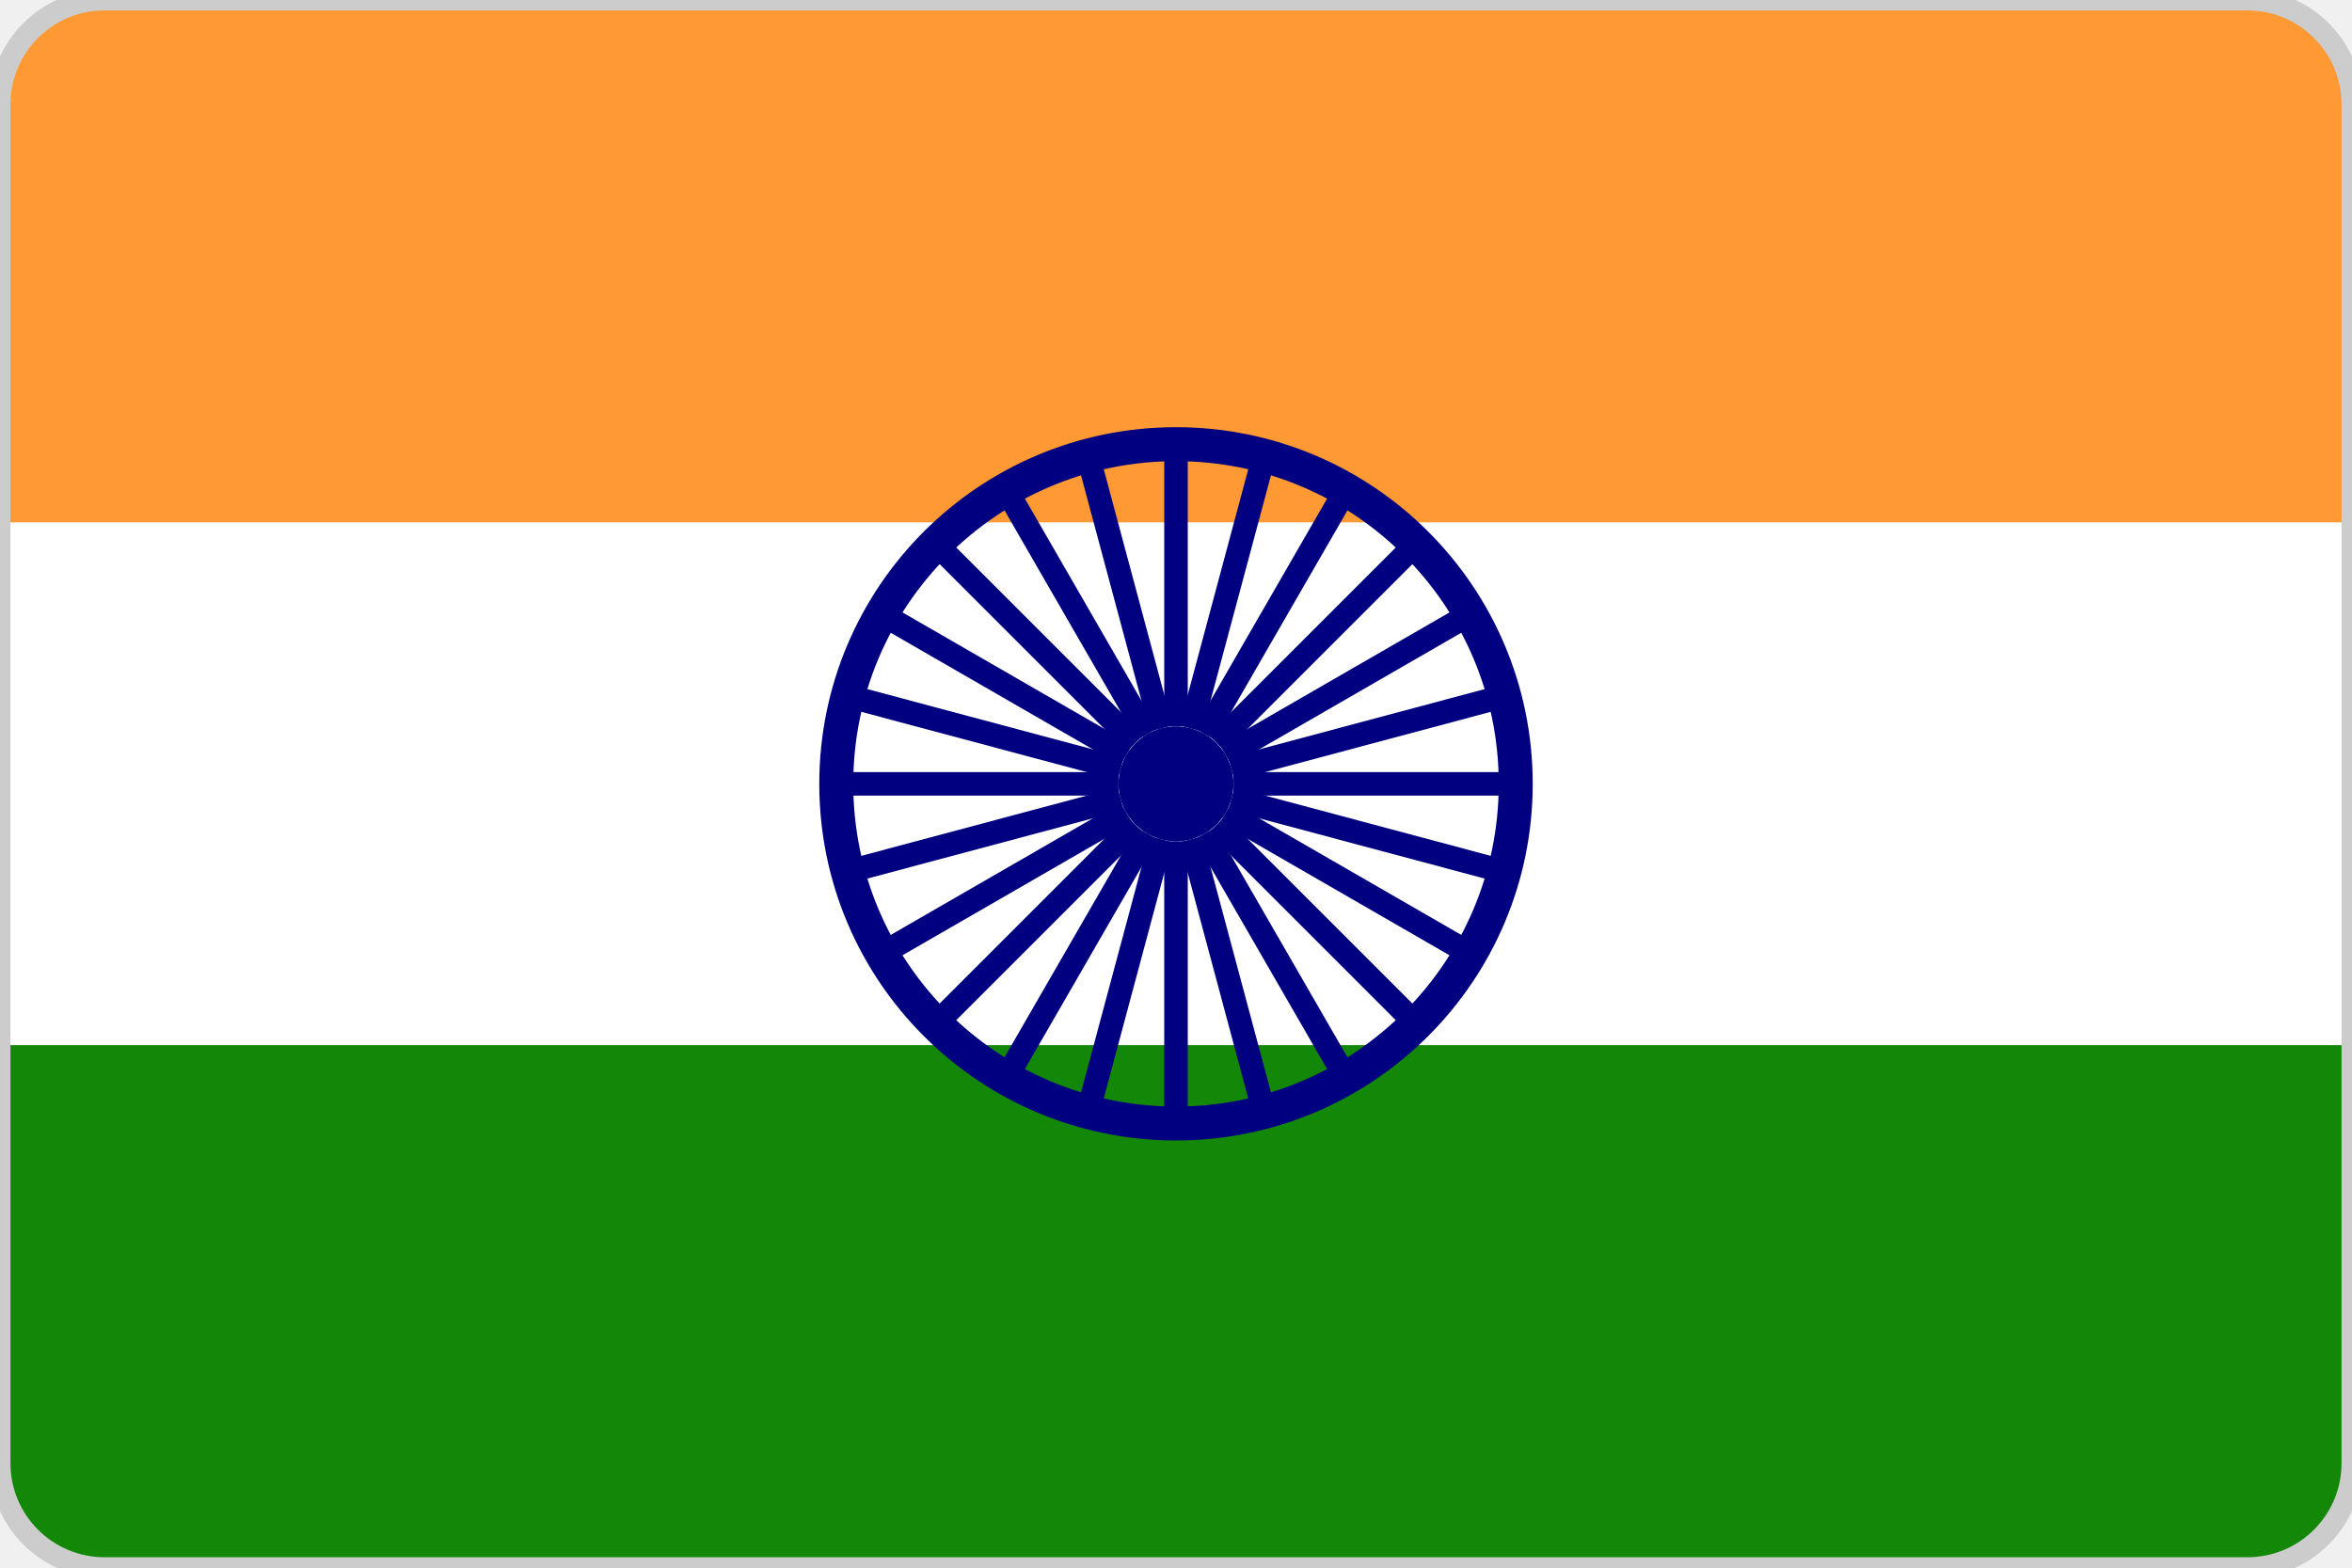
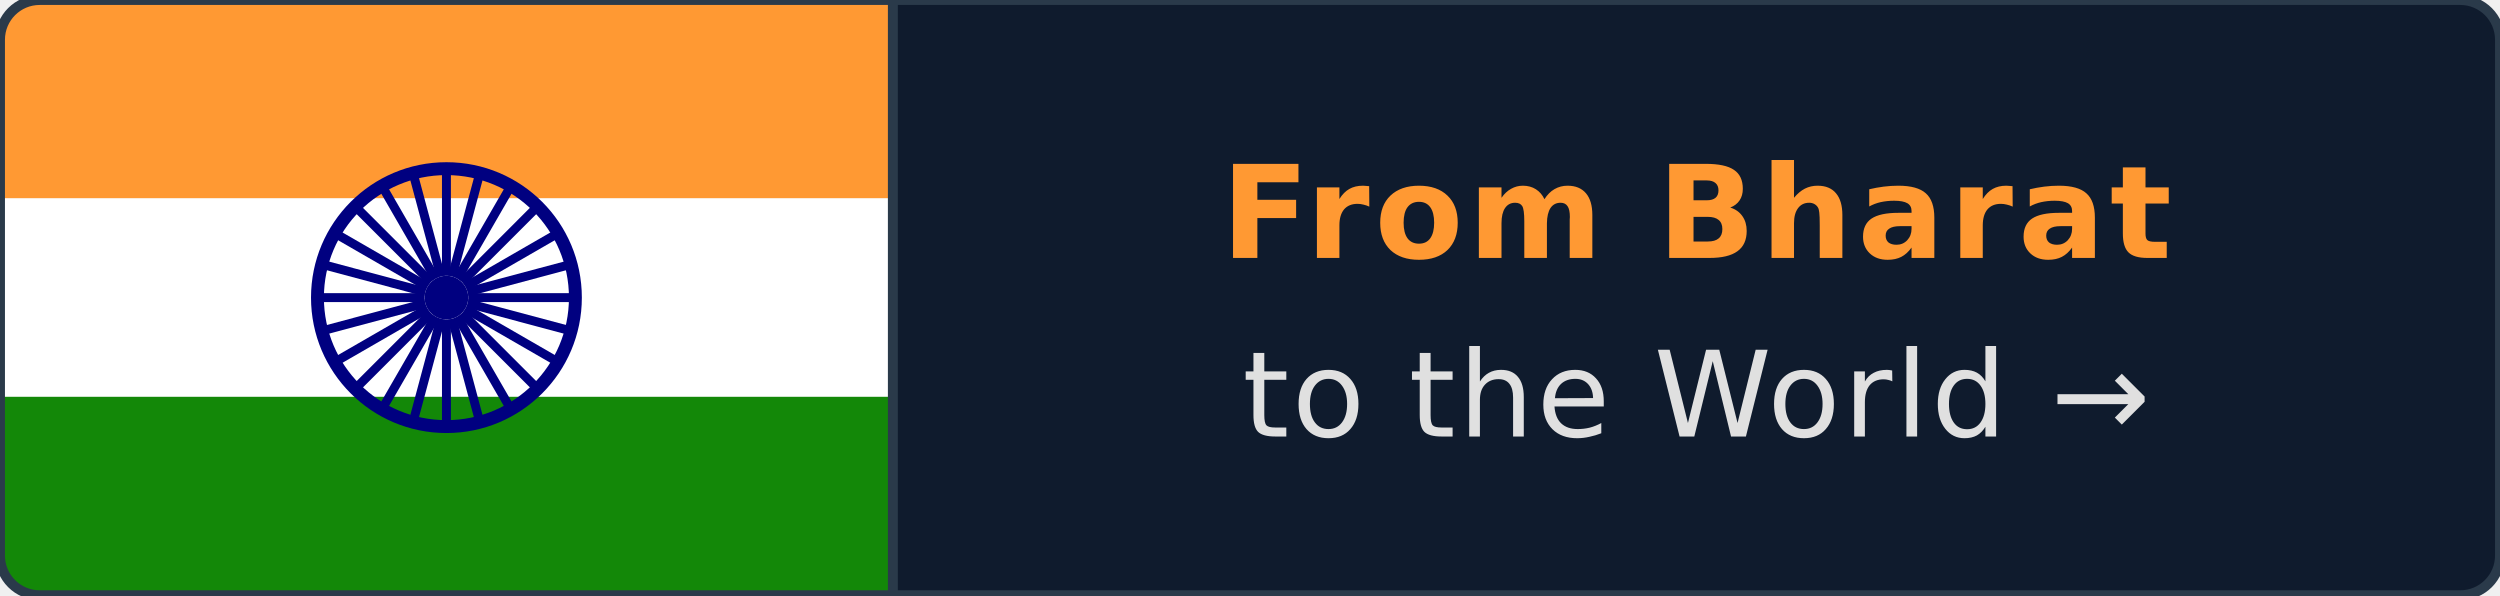
- <svg xmlns="http://www.w3.org/2000/svg" width="90" height="60" role="img" aria-label="From Bharat to the World — ShambaviLabs">
+ <svg xmlns="http://www.w3.org/2000/svg" width="252" height="60" role="img" aria-label="From Bharat to the World — ShambaviLabs">
  <clipPath id="clip">
-     <rect width="90" height="60" rx="4" fill="#fff" />
+     <rect width="252" height="60" rx="4" fill="#fff" />
  </clipPath>
  <g clip-path="url(#clip)">
    <rect width="90" height="20" fill="#FF9933" />
    <rect y="20" width="90" height="20" fill="#FFFFFF" />
    <rect y="40" width="90" height="20" fill="#138808" />
+     <rect x="90" width="162" height="60" fill="#0F1B2D" />
  </g>
  <circle cx="45" cy="30" r="13" fill="none" stroke="#000080" stroke-width="1.3" />
  <circle cx="45" cy="30" r="2.2" fill="#000080" />
  <g stroke="#000080" stroke-width="0.9">
    <line x1="45.00" y1="27.80" x2="45.00" y2="17.00" />
    <line x1="45.57" y1="27.88" x2="48.37" y2="17.44" />
    <line x1="46.10" y1="28.10" x2="51.50" y2="18.74" />
    <line x1="46.56" y1="28.44" x2="54.19" y2="20.81" />
    <line x1="46.90" y1="28.90" x2="56.26" y2="23.50" />
    <line x1="47.12" y1="29.43" x2="57.56" y2="26.64" />
    <line x1="47.20" y1="30.00" x2="58.00" y2="30.00" />
    <line x1="47.12" y1="30.57" x2="57.56" y2="33.36" />
    <line x1="46.90" y1="31.10" x2="56.26" y2="36.50" />
    <line x1="46.56" y1="31.56" x2="54.19" y2="39.19" />
    <line x1="46.10" y1="31.90" x2="51.50" y2="41.26" />
    <line x1="45.57" y1="32.12" x2="48.37" y2="42.56" />
    <line x1="45.00" y1="32.20" x2="45.00" y2="43.00" />
    <line x1="44.43" y1="32.12" x2="41.63" y2="42.56" />
    <line x1="43.90" y1="31.90" x2="38.50" y2="41.26" />
    <line x1="43.44" y1="31.56" x2="35.81" y2="39.19" />
    <line x1="43.10" y1="31.10" x2="33.74" y2="36.50" />
    <line x1="42.88" y1="30.57" x2="32.44" y2="33.36" />
    <line x1="42.80" y1="30.00" x2="32.00" y2="30.00" />
    <line x1="42.88" y1="29.43" x2="32.44" y2="26.64" />
    <line x1="43.10" y1="28.90" x2="33.74" y2="23.50" />
    <line x1="43.44" y1="28.44" x2="35.81" y2="20.81" />
    <line x1="43.90" y1="28.10" x2="38.50" y2="18.74" />
    <line x1="44.43" y1="27.88" x2="41.63" y2="17.44" />
  </g>
-   <rect width="90" height="60" rx="4" fill="none" stroke="#ccc" stroke-width="0.8" />
+   <line x1="90" y1="0" x2="90" y2="60" stroke="#2a3a4a" stroke-width="1" />
+   <g font-family="DejaVu Sans,Verdana,Geneva,sans-serif" text-anchor="middle">
+     <text x="171" y="26" font-size="13" font-weight="bold" fill="#FF9933" letter-spacing="0.5">From Bharat</text>
+     <text x="171" y="44" font-size="12" fill="#e0e0e0" letter-spacing="0.3">to the World →</text>
+   </g>
+   <rect width="252" height="60" rx="4" fill="none" stroke="#2a3a4a" stroke-width="1" />
</svg>
